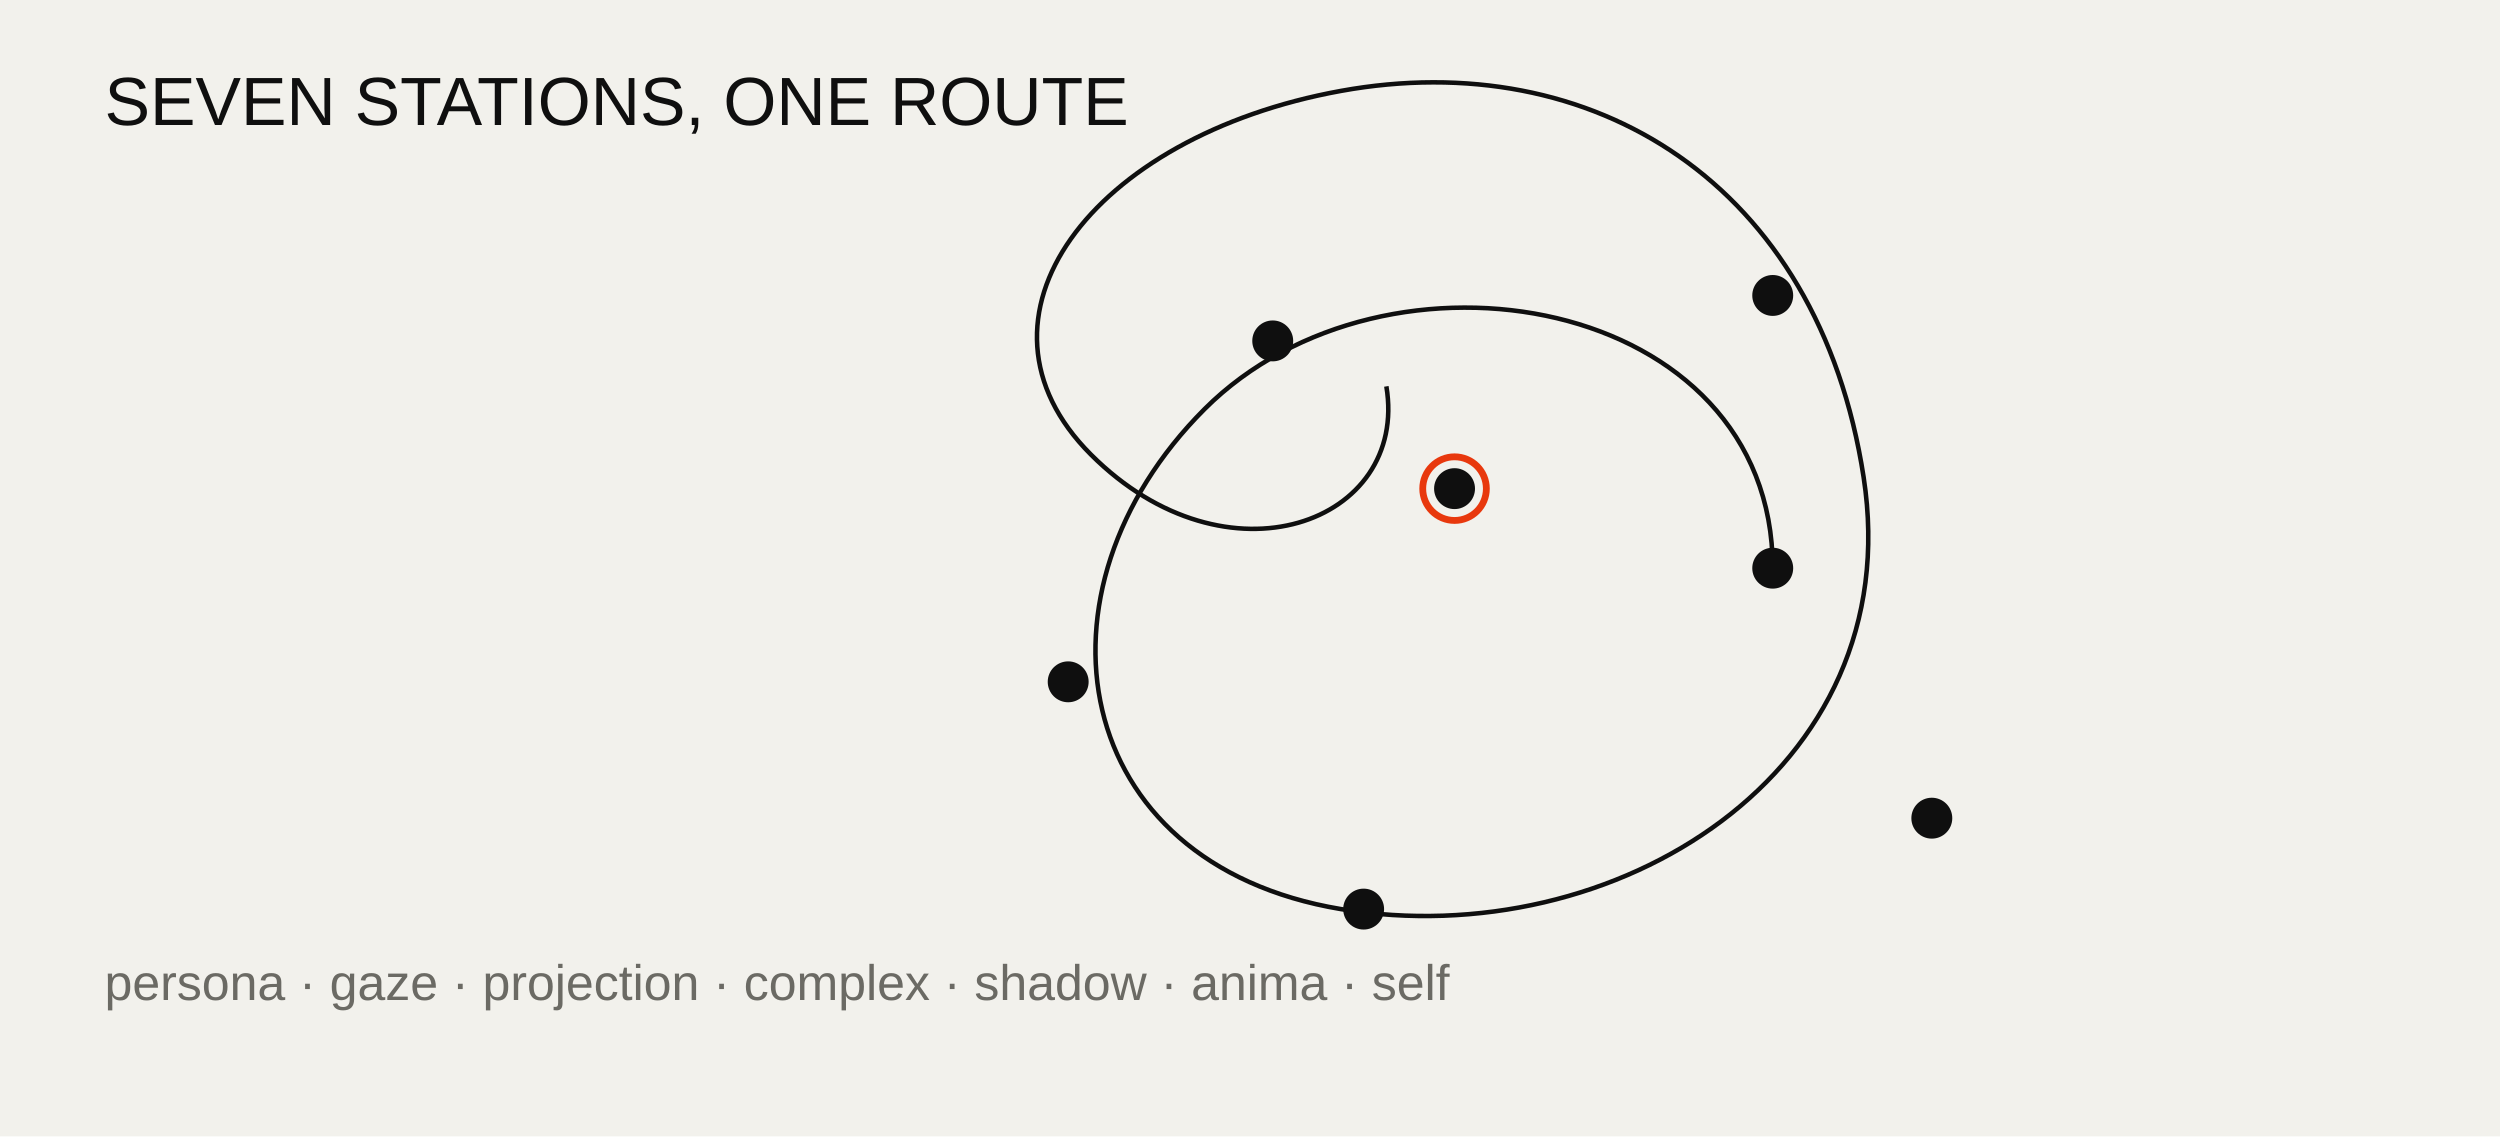
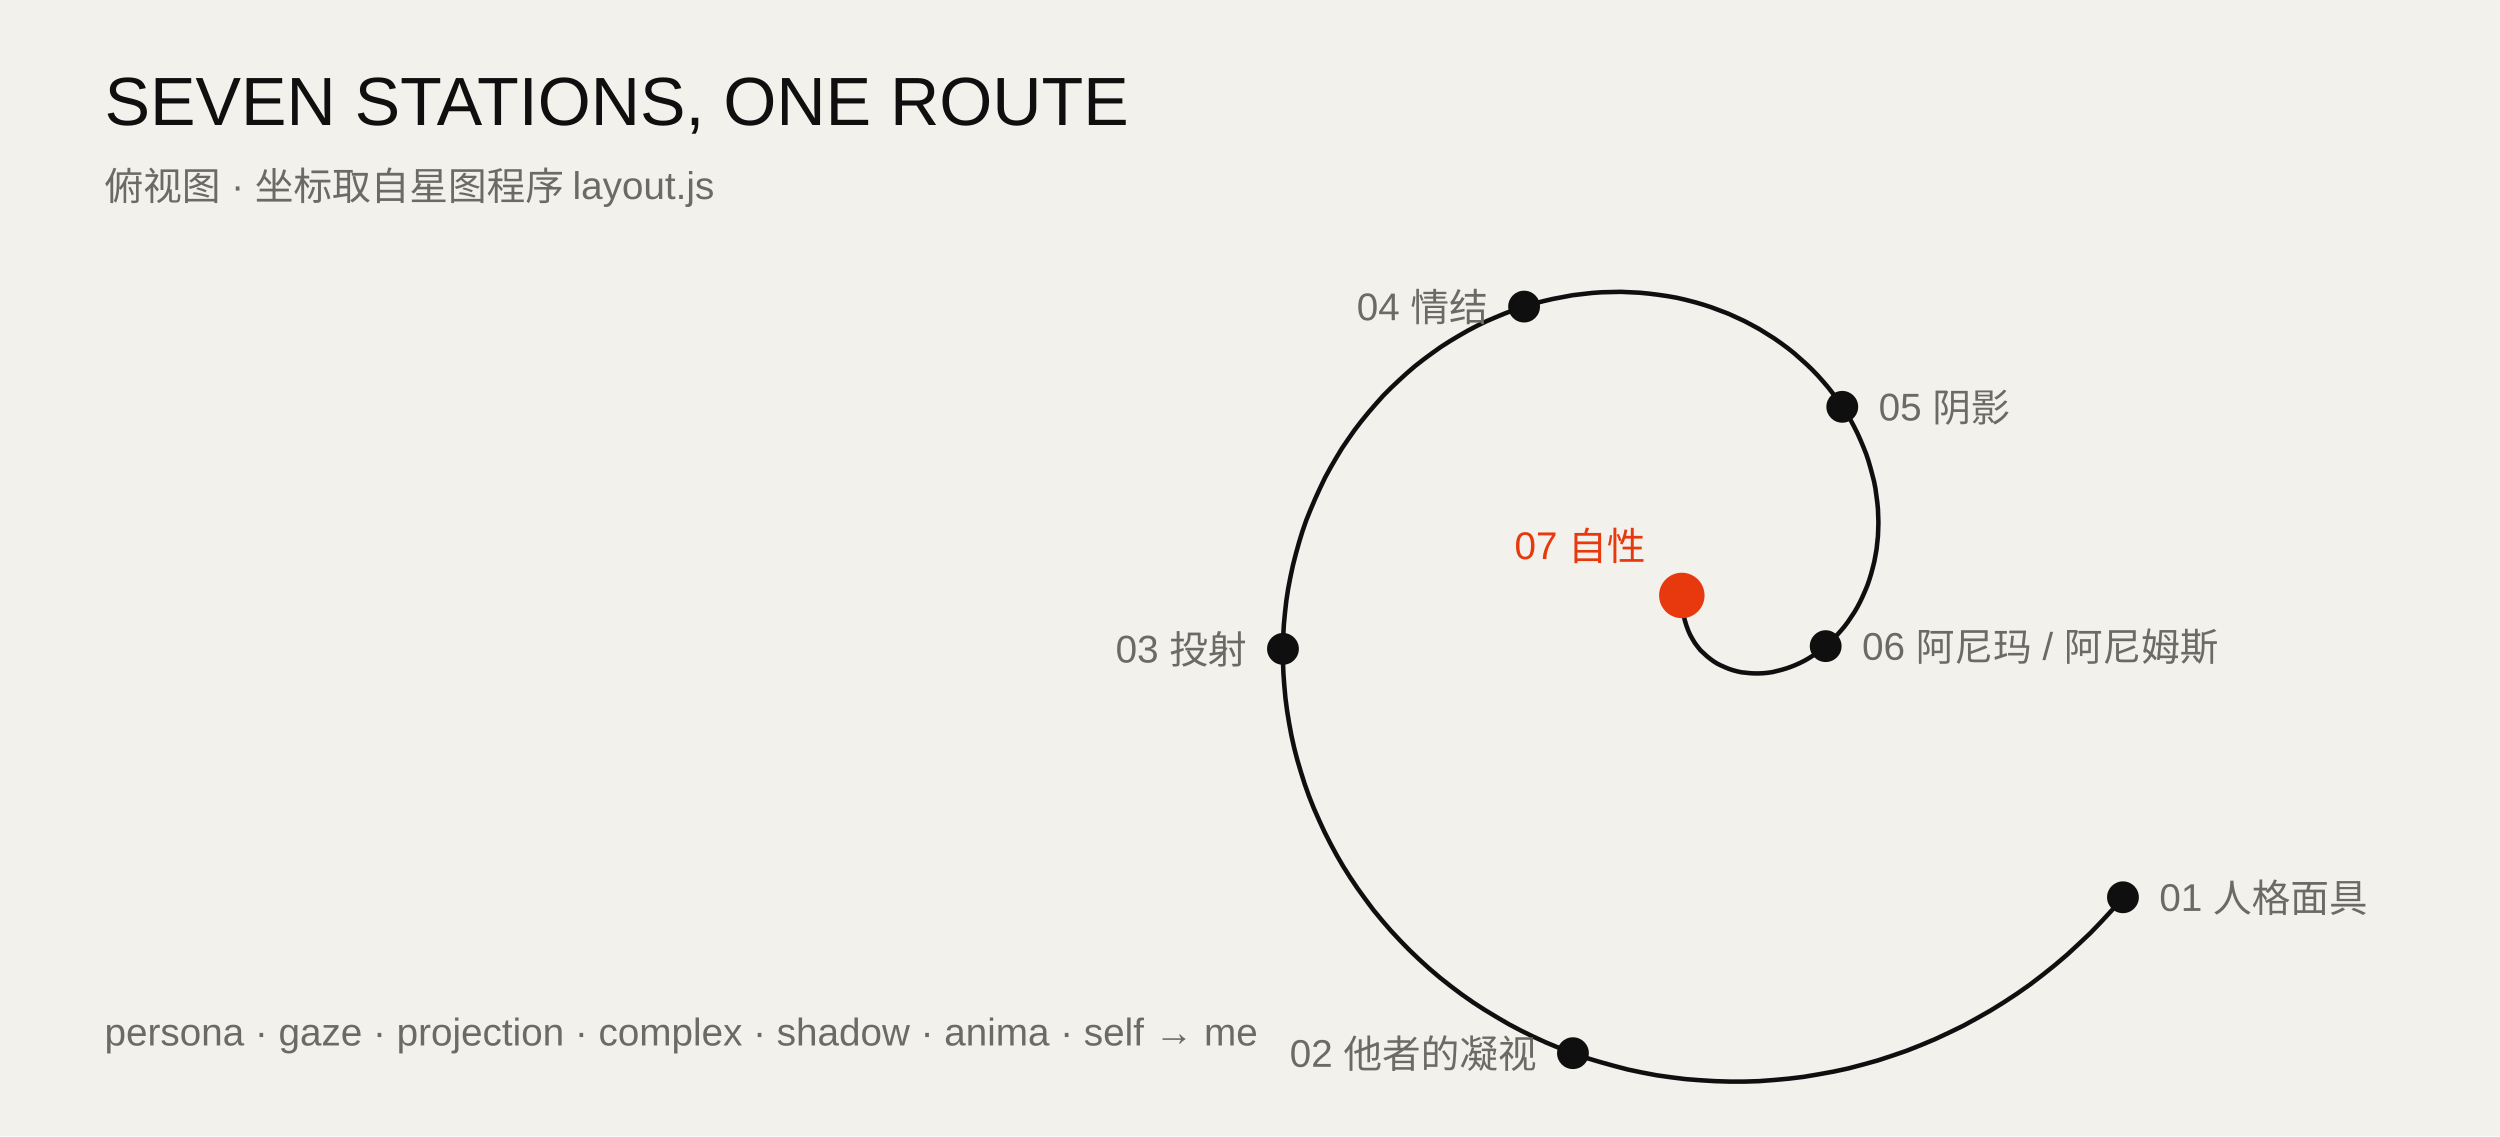
<svg xmlns="http://www.w3.org/2000/svg" viewBox="0 0 1100 500" role="img" aria-labelledby="title desc">
  <rect width="1100" height="500" fill="#f2f1ec" />
  <g font-family="Arial, Microsoft YaHei, sans-serif">
    <text x="46" y="55" font-size="30" fill="#0f0f0f">SEVEN STATIONS, ONE ROUTE</text>
-     <path d="M780 250c0-120-170-150-250-70s-60 200 60 220 250-60 230-190-120-190-230-170-170 100-110 160 140 30 130-30" fill="none" stroke="#0f0f0f" stroke-width="2" />
-     <g fill="#0f0f0f">
-       <circle cx="780" cy="250" r="9" />
-       <circle cx="560" cy="150" r="9" />
-       <circle cx="470" cy="300" r="9" />
-       <circle cx="600" cy="400" r="9" />
-       <circle cx="850" cy="360" r="9" />
-       <circle cx="780" cy="130" r="9" />
-       <circle cx="640" cy="215" r="9" />
-     </g>
-     <circle cx="640" cy="215" r="14" fill="none" stroke="#e8380d" stroke-width="3" />
-     <text x="46" y="440" font-size="22" fill="#6b6a64">persona · gaze · projection · complex · shadow · anima · self</text>
+     <text x="46" y="88" font-size="17" fill="#6b6a64">俯视图 · 坐标取自星图程序 layout.js</text>
+     <path d="M934.1 394.8L929.5 400.2L924.7 405.4L919.8 410.5L914.7 415.3L909.5 420.1L904.2 424.6L898.7 429.0L893.2 433.2L887.5 437.2L881.7 441.0L875.9 444.6L869.9 448.0L863.9 451.3L857.7 454.3L851.5 457.2L845.3 459.8L839.0 462.3L832.6 464.5L826.2 466.6L819.7 468.4L813.3 470.1L806.8 471.5L800.2 472.7L793.7 473.8L787.1 474.6L780.6 475.2L774.0 475.7L767.5 475.9L761.0 475.9L754.5 475.7L748.0 475.3L741.6 474.8L735.2 474.0L728.8 473.1L722.5 471.9L716.3 470.6L710.2 469.0L704.1 467.3L698.0 465.5L692.1 463.4L686.3 461.2L680.5 458.8L674.8 456.2L669.3 453.5L663.8 450.6L658.5 447.5L653.2 444.3L648.1 441.0L643.1 437.5L638.3 433.9L633.5 430.1L628.9 426.2L624.5 422.2L620.1 418.0L616.0 413.8L611.9 409.4L608.1 405.0L604.3 400.4L600.8 395.7L597.4 391.0L594.1 386.1L591.0 381.2L588.1 376.2L585.4 371.2L582.8 366.1L580.4 360.9L578.1 355.7L576.0 350.4L574.1 345.1L572.4 339.7L570.8 334.3L569.4 328.9L568.2 323.5L567.2 318.1L566.3 312.6L565.6 307.2L565.1 301.7L564.7 296.3L564.5 290.9L564.5 285.5L564.6 280.1L564.9 274.8L565.4 269.5L566.0 264.2L566.8 259.0L567.8 253.8L568.9 248.7L570.2 243.6L571.6 238.6L573.1 233.7L574.8 228.8L576.7 224.1L578.7 219.4L580.8 214.8L583.0 210.2L585.4 205.8L587.9 201.5L590.5 197.2L593.3 193.1L596.1 189.1L599.1 185.2L602.2 181.4L605.4 177.7L608.6 174.1L612.0 170.7L615.5 167.4L619.0 164.2L622.6 161.1L626.3 158.2L630.1 155.4L633.9 152.7L637.8 150.2L641.8 147.8L645.8 145.5L649.8 143.4L653.9 141.4L658.1 139.6L662.2 137.9L666.4 136.3L670.6 134.9L674.9 133.6L679.1 132.5L683.4 131.5L687.7 130.7L691.9 129.9L696.2 129.4L700.5 128.9L704.7 128.6L708.9 128.5L713.1 128.4L717.3 128.6L721.5 128.8L725.6 129.2L729.6 129.7L733.7 130.3L737.7 131.0L741.6 131.9L745.5 132.9L749.3 134.0L753.0 135.2L756.7 136.6L760.4 138.0L763.9 139.6L767.4 141.2L770.8 143.0L774.1 144.8L777.3 146.8L780.5 148.8L783.5 150.9L786.5 153.1L789.4 155.4L792.1 157.8L794.8 160.2L797.4 162.7L799.9 165.3L802.2 167.9L804.5 170.6L806.6 173.3L808.7 176.1L810.6 179.0L812.4 181.8L814.2 184.7L815.8 187.7L817.3 190.7L818.6 193.6L819.9 196.7L821.1 199.7L822.1 202.7L823.0 205.8L823.8 208.8L824.6 211.9L825.2 215.0L825.6 218.0L826.0 221.0L826.3 224.0L826.4 227.0L826.5 230.0L826.4 233.0L826.3 235.9L826.0 238.7L825.7 241.6L825.2 244.4L824.7 247.1L824.0 249.9L823.3 252.5L822.5 255.1L821.6 257.7L820.6 260.1L819.5 262.6L818.4 264.9L817.2 267.2L815.9 269.4L814.5 271.5L813.1 273.6L811.6 275.6L810.0 277.5L808.4 279.3L806.8 281.1L805.1 282.7L803.3 284.3L801.5 285.7L799.7 287.1L797.8 288.4L795.9 289.6L794.0 290.7L792.0 291.7L790.0 292.6L788.0 293.4L786.0 294.1L784.0 294.7L782.0 295.2L780.0 295.7L778.0 296.0L776.0 296.2L774.0 296.3L772.0 296.3L770.1 296.2L768.1 296.0L766.2 295.8L764.4 295.4L762.5 294.9L760.7 294.3L759.0 293.6L757.2 292.8L755.6 292.0L754.0 291.0L752.5 289.9L751.0 288.7L749.6 287.4L748.2 286.1L747.0 284.6L745.8 283.0L744.7 281.2L743.7 279.4L742.8 277.4L742.0 275.2L741.3 272.9L740.7 270.2L740.3 267.1L740.0 262.0" fill="none" stroke="#0f0f0f" stroke-width="2" />
+     <circle cx="934.1" cy="394.8" r="7" fill="#0f0f0f" />
+     <circle cx="692.1" cy="463.4" r="7" fill="#0f0f0f" />
+     <circle cx="564.5" cy="285.5" r="7" fill="#0f0f0f" />
+     <circle cx="670.6" cy="134.9" r="7" fill="#0f0f0f" />
+     <circle cx="810.6" cy="179.0" r="7" fill="#0f0f0f" />
+     <circle cx="803.3" cy="284.3" r="7" fill="#0f0f0f" />
+     <circle cx="740.0" cy="262.0" r="10" fill="#e8380d" />
+     <text x="950.1" y="400.8" font-size="17" fill="#6b6a64" text-anchor="start">01 人格面具</text>
+     <text x="676.1" y="469.4" font-size="17" fill="#6b6a64" text-anchor="end">02 他者的凝视</text>
+     <text x="548.5" y="291.5" font-size="17" fill="#6b6a64" text-anchor="end">03 投射</text>
+     <text x="654.6" y="140.9" font-size="17" fill="#6b6a64" text-anchor="end">04 情结</text>
+     <text x="826.6" y="185.0" font-size="17" fill="#6b6a64" text-anchor="start">05 阴影</text>
+     <text x="819.3" y="290.3" font-size="17" fill="#6b6a64" text-anchor="start">06 阿尼玛 / 阿尼姆斯</text>
+     <text x="724.0" y="246.0" font-size="17" fill="#e8380d" text-anchor="end">07 自性</text>
+     <text x="46" y="460" font-size="17" fill="#6b6a64">persona · gaze · projection · complex · shadow · anima · self → me</text>
  </g>
</svg>
